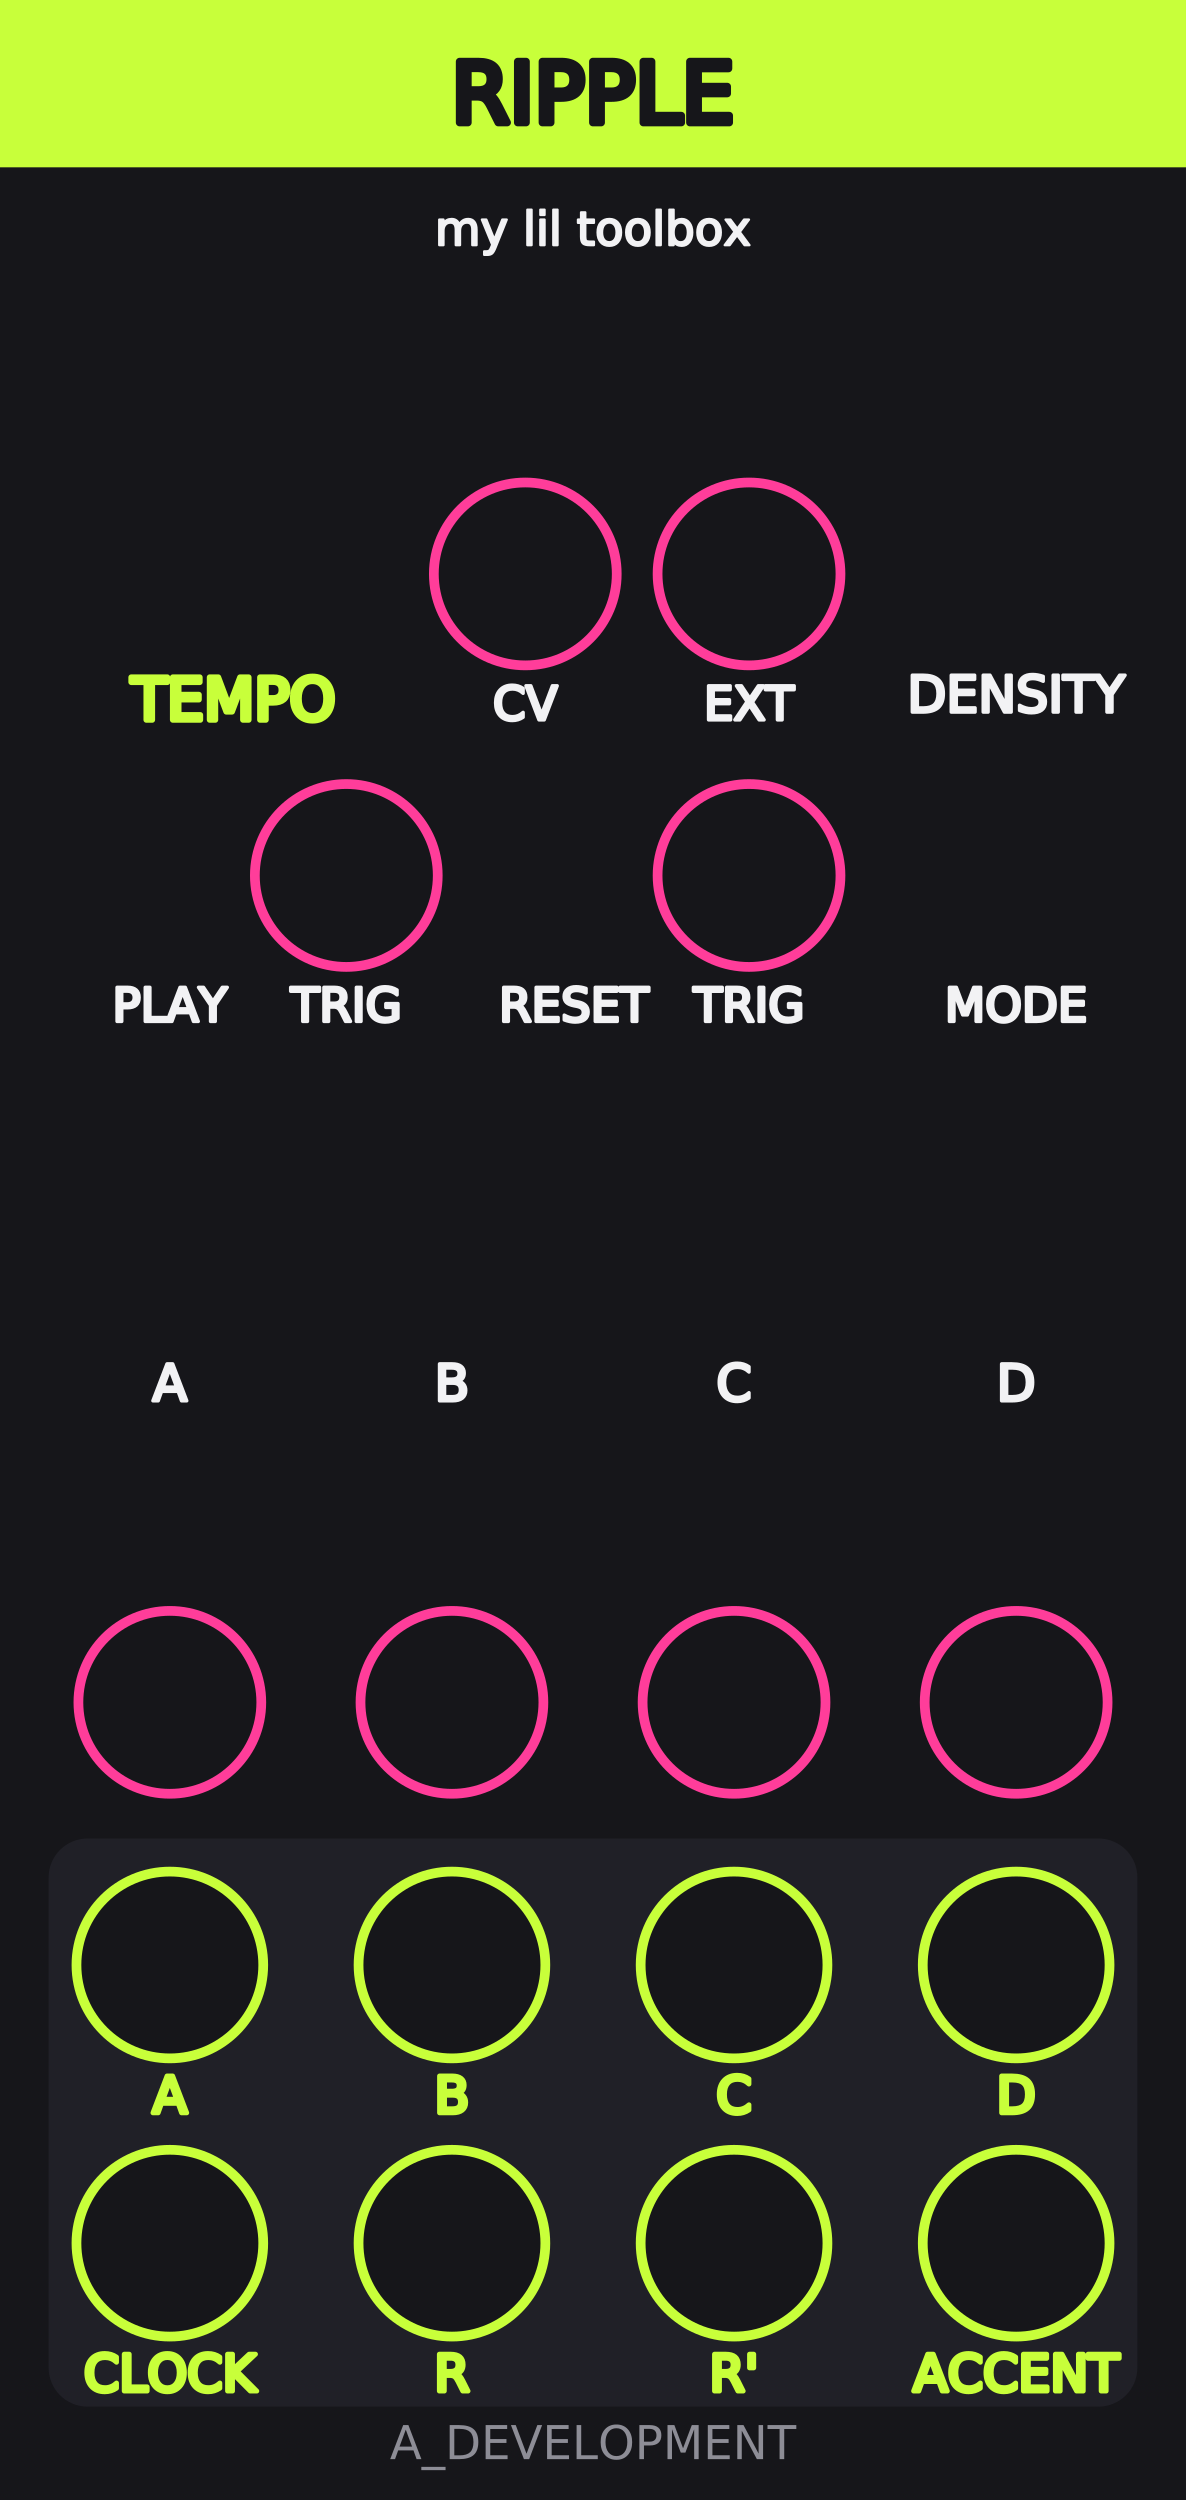
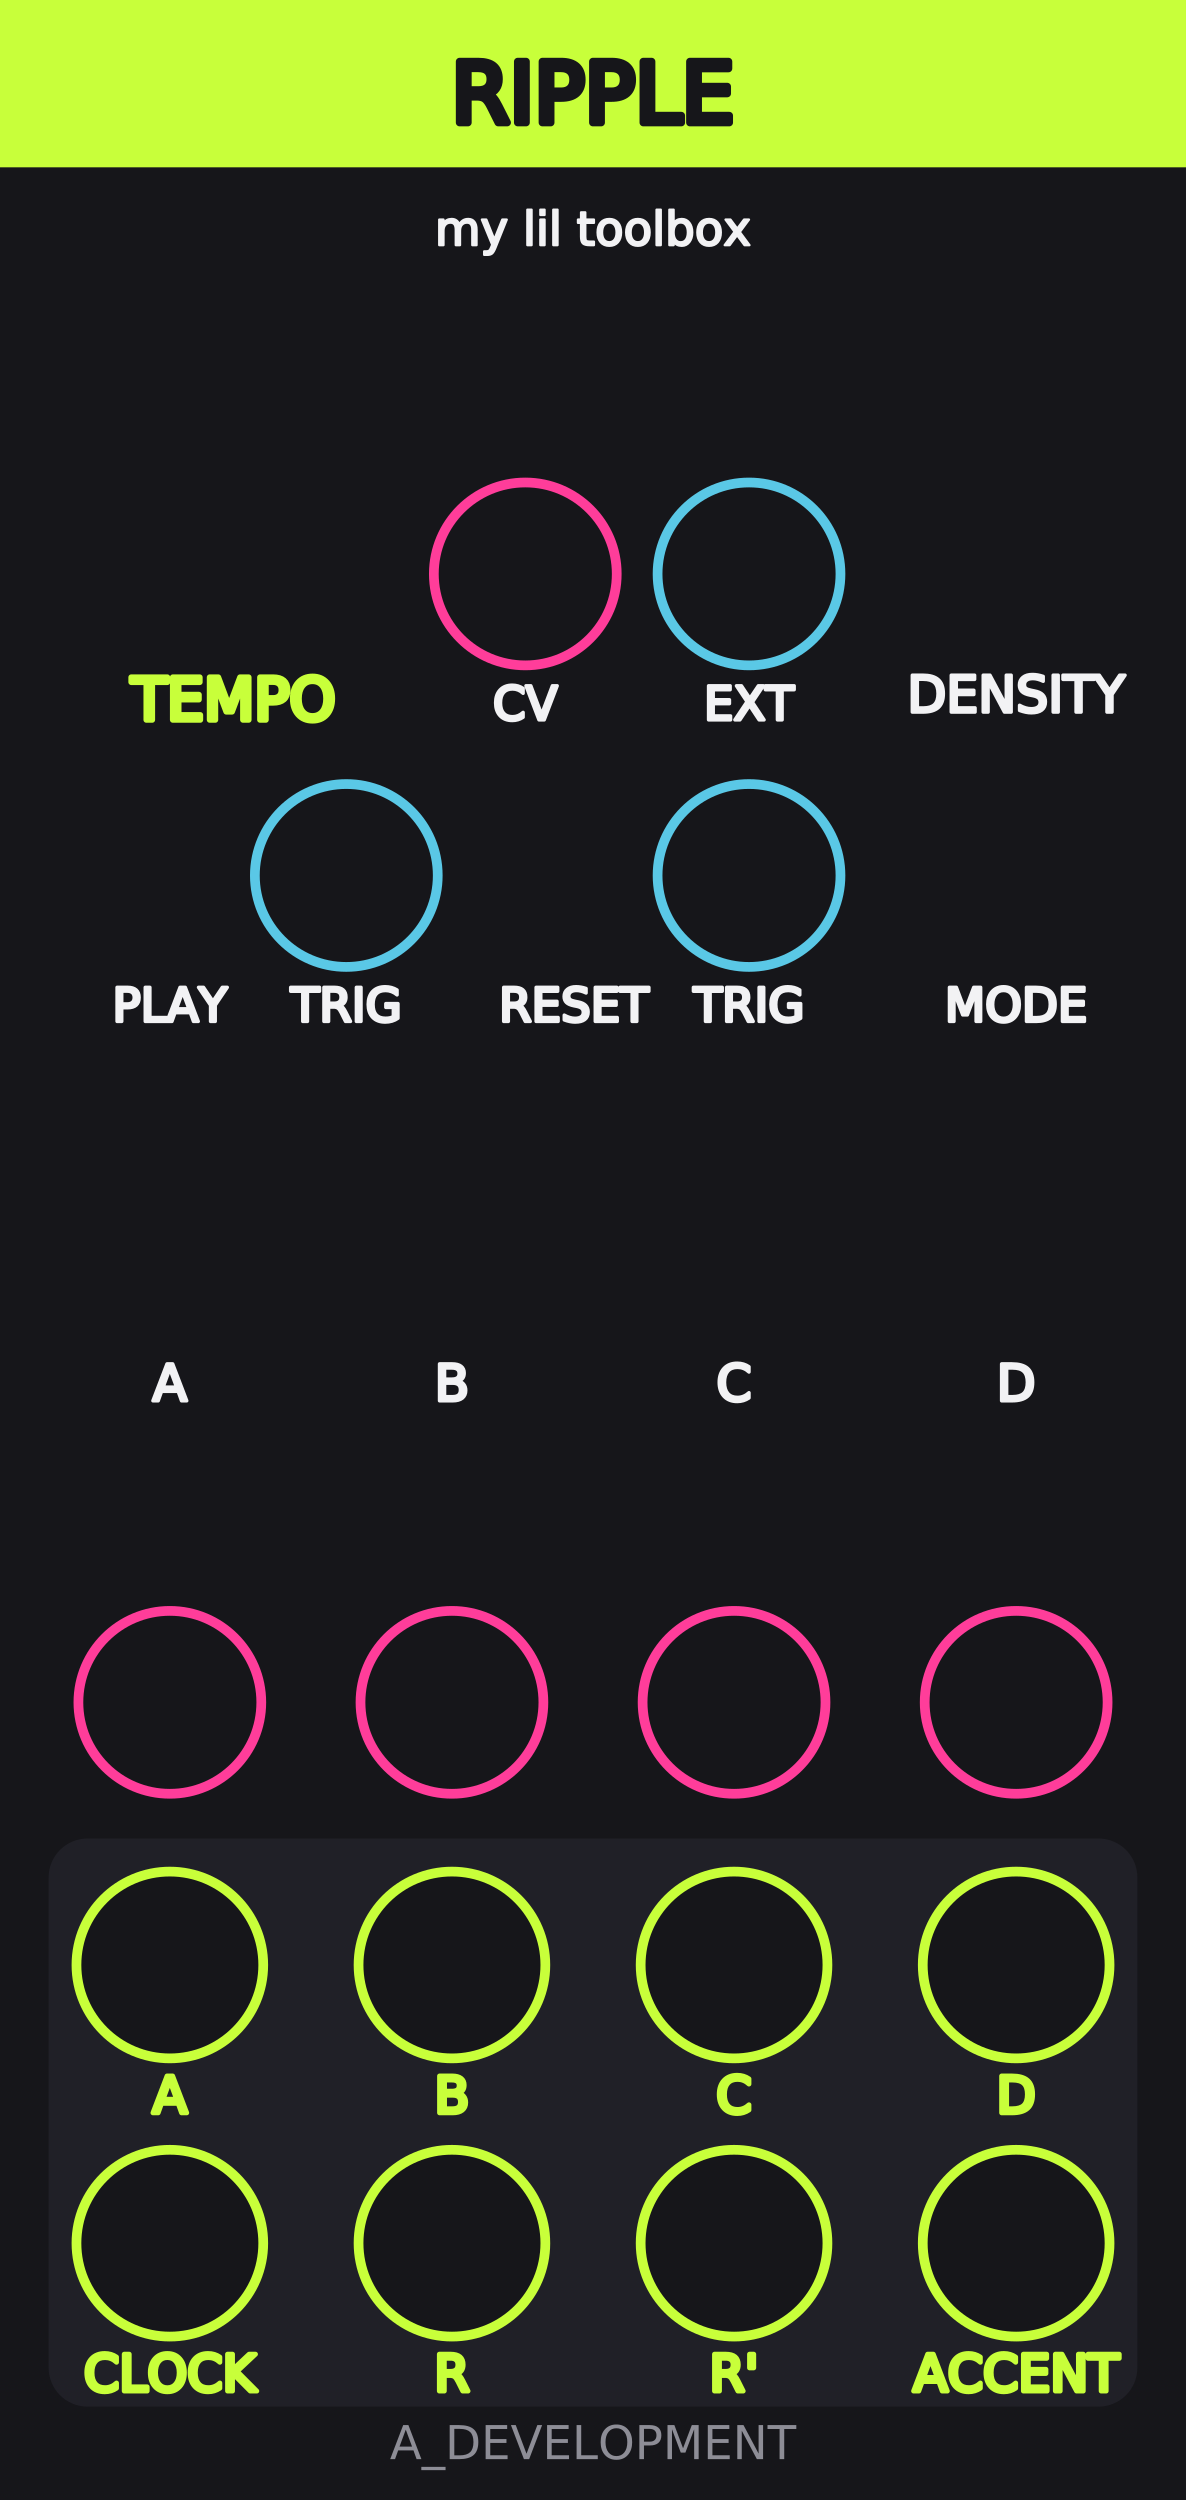
<svg xmlns="http://www.w3.org/2000/svg" width="60.96mm" height="128.5mm" viewBox="0 0 60.96 128.5">
  <rect width="60.96" height="128.5" fill="#16161a" />
  <rect width="60.96" height="8.6" fill="#c8ff3a" />
  <path fill="#16161a" stroke="#16161a" stroke-width="0.39" stroke-linejoin="round" d="M25.111 4.83Q25.248 4.876 25.377 5.028Q25.506 5.179 25.636 5.443L26.067 6.3H25.611L25.21 5.496Q25.055 5.181 24.909 5.078Q24.763 4.975 24.511 4.975H24.049V6.3H23.625V3.165H24.582Q25.12 3.165 25.384 3.39Q25.649 3.615 25.649 4.068Q25.649 4.364 25.511 4.559Q25.374 4.755 25.111 4.83ZM24.049 3.514V4.627H24.582Q24.889 4.627 25.045 4.485Q25.202 4.343 25.202 4.068Q25.202 3.793 25.045 3.653Q24.889 3.514 24.582 3.514Z M26.613 3.165H27.037V6.3H26.613Z M28.305 3.514V4.692H28.838Q29.134 4.692 29.296 4.538Q29.457 4.385 29.457 4.102Q29.457 3.82 29.296 3.667Q29.134 3.514 28.838 3.514ZM27.881 3.165H28.838Q29.365 3.165 29.635 3.404Q29.905 3.642 29.905 4.102Q29.905 4.566 29.635 4.803Q29.365 5.04 28.838 5.04H28.305V6.3H27.881Z M30.898 3.514V4.692H31.431Q31.727 4.692 31.889 4.538Q32.051 4.385 32.051 4.102Q32.051 3.82 31.889 3.667Q31.727 3.514 31.431 3.514ZM30.474 3.165H31.431Q31.958 3.165 32.228 3.404Q32.498 3.642 32.498 4.102Q32.498 4.566 32.228 4.803Q31.958 5.04 31.431 5.04H30.898V6.3H30.474Z M33.067 3.165H33.491V5.943H35.017V6.3H33.067Z M35.462 3.165H37.444V3.522H35.886V4.45H37.379V4.807H35.886V5.943H37.482V6.3H35.462Z" />
  <path fill="#f2f2f4" stroke="#f2f2f4" stroke-width="0.12" stroke-linejoin="round" d="M23.608 11.539Q23.688 11.394 23.801 11.325Q23.913 11.256 24.066 11.256Q24.271 11.256 24.382 11.399Q24.493 11.543 24.493 11.808V12.6H24.277V11.815Q24.277 11.626 24.21 11.535Q24.143 11.443 24.006 11.443Q23.838 11.443 23.741 11.555Q23.644 11.666 23.644 11.858V12.6H23.427V11.815Q23.427 11.625 23.36 11.534Q23.293 11.443 23.154 11.443Q22.989 11.443 22.892 11.555Q22.794 11.667 22.794 11.858V12.6H22.577V11.287H22.794V11.491Q22.868 11.371 22.971 11.313Q23.074 11.256 23.216 11.256Q23.359 11.256 23.459 11.329Q23.559 11.401 23.608 11.539Z M25.47 12.722Q25.378 12.956 25.292 13.028Q25.205 13.099 25.059 13.099H24.887V12.919H25.014Q25.103 12.919 25.152 12.877Q25.201 12.834 25.261 12.677L25.3 12.579L24.769 11.287H24.997L25.408 12.314L25.818 11.287H26.046Z  M27.107 10.777H27.322V12.6H27.107Z M27.774 11.287H27.989V12.6H27.774ZM27.774 10.777H27.989V11.05H27.774Z M28.44 10.777H28.656V12.6H28.44Z  M30.083 10.915V11.287H30.527V11.455H30.083V12.168Q30.083 12.328 30.127 12.374Q30.171 12.42 30.306 12.42H30.527V12.6H30.306Q30.056 12.6 29.961 12.507Q29.867 12.414 29.867 12.168V11.455H29.708V11.287H29.867V10.915Z M31.32 11.439Q31.146 11.439 31.045 11.574Q30.945 11.709 30.945 11.945Q30.945 12.18 31.045 12.316Q31.145 12.451 31.32 12.451Q31.492 12.451 31.593 12.315Q31.693 12.179 31.693 11.945Q31.693 11.712 31.593 11.575Q31.492 11.439 31.32 11.439ZM31.32 11.256Q31.601 11.256 31.761 11.439Q31.922 11.621 31.922 11.945Q31.922 12.267 31.761 12.451Q31.601 12.634 31.32 12.634Q31.037 12.634 30.877 12.451Q30.717 12.267 30.717 11.945Q30.717 11.621 30.877 11.439Q31.037 11.256 31.32 11.256Z M32.788 11.439Q32.615 11.439 32.514 11.574Q32.413 11.709 32.413 11.945Q32.413 12.18 32.513 12.316Q32.613 12.451 32.788 12.451Q32.96 12.451 33.061 12.315Q33.162 12.179 33.162 11.945Q33.162 11.712 33.061 11.575Q32.96 11.439 32.788 11.439ZM32.788 11.256Q33.069 11.256 33.23 11.439Q33.39 11.621 33.39 11.945Q33.39 12.267 33.23 12.451Q33.069 12.634 32.788 12.634Q32.506 12.634 32.346 12.451Q32.186 12.267 32.186 11.945Q32.186 11.621 32.346 11.439Q32.506 11.256 32.788 11.256Z M33.748 10.777H33.963V12.6H33.748Z M35.357 11.945Q35.357 11.707 35.259 11.572Q35.161 11.436 34.99 11.436Q34.819 11.436 34.721 11.572Q34.623 11.707 34.623 11.945Q34.623 12.183 34.721 12.318Q34.819 12.454 34.99 12.454Q35.161 12.454 35.259 12.318Q35.357 12.183 35.357 11.945ZM34.623 11.487Q34.691 11.37 34.795 11.313Q34.899 11.256 35.043 11.256Q35.282 11.256 35.431 11.446Q35.581 11.636 35.581 11.945Q35.581 12.254 35.431 12.444Q35.282 12.634 35.043 12.634Q34.899 12.634 34.795 12.577Q34.691 12.52 34.623 12.403V12.6H34.406V10.777H34.623Z M36.447 11.439Q36.273 11.439 36.172 11.574Q36.072 11.709 36.072 11.945Q36.072 12.18 36.172 12.316Q36.272 12.451 36.447 12.451Q36.619 12.451 36.72 12.315Q36.82 12.179 36.82 11.945Q36.82 11.712 36.72 11.575Q36.619 11.439 36.447 11.439ZM36.447 11.256Q36.728 11.256 36.888 11.439Q37.049 11.621 37.049 11.945Q37.049 12.267 36.888 12.451Q36.728 12.634 36.447 12.634Q36.164 12.634 36.004 12.451Q35.844 12.267 35.844 11.945Q35.844 11.621 36.004 11.439Q36.164 11.256 36.447 11.256Z M38.497 11.287 38.023 11.926 38.522 12.6H38.268L37.886 12.084L37.504 12.6H37.249L37.759 11.913L37.293 11.287H37.547L37.895 11.755L38.243 11.287Z" />
  <rect x="2.5" y="94.5" width="55.96" height="29.2" rx="2" fill="#202027" />
  <path fill="#c8ff3a" stroke="#c8ff3a" stroke-width="0.3" stroke-linejoin="round" d="M6.748 34.813H8.598V35.062H7.822V37H7.524V35.062H6.748Z M8.884 34.813H10.266V35.062H9.179V35.709H10.221V35.958H9.179V36.751H10.293V37H8.884Z M10.779 34.813H11.22L11.778 36.301L12.339 34.813H12.78V37H12.491V35.08L11.927 36.58H11.63L11.066 35.08V37H10.779Z M13.663 35.056V35.878H14.035Q14.242 35.878 14.355 35.771Q14.468 35.664 14.468 35.466Q14.468 35.27 14.355 35.163Q14.242 35.056 14.035 35.056ZM13.367 34.813H14.035Q14.403 34.813 14.591 34.979Q14.78 35.146 14.78 35.466Q14.78 35.79 14.591 35.956Q14.403 36.121 14.035 36.121H13.663V37H13.367Z M16.064 35.014Q15.742 35.014 15.552 35.254Q15.363 35.494 15.363 35.909Q15.363 36.322 15.552 36.562Q15.742 36.802 16.064 36.802Q16.386 36.802 16.575 36.562Q16.763 36.322 16.763 35.909Q16.763 35.494 16.575 35.254Q16.386 35.014 16.064 35.014ZM16.064 34.773Q16.524 34.773 16.8 35.082Q17.075 35.39 17.075 35.909Q17.075 36.426 16.8 36.734Q16.524 37.042 16.064 37.042Q15.603 37.042 15.327 36.735Q15.051 36.427 15.051 35.909Q15.051 35.39 15.327 35.082Q15.603 34.773 16.064 34.773Z" />
  <circle cx="27" cy="29.5" r="4.7" fill="none" stroke="#ff3d9a" stroke-width="0.5" />
  <path fill="#f2f2f4" stroke="#f2f2f4" stroke-width="0.18" stroke-linejoin="round" d="M26.887 35.385V35.635Q26.767 35.523 26.632 35.468Q26.497 35.413 26.344 35.413Q26.044 35.413 25.885 35.597Q25.726 35.78 25.726 36.127Q25.726 36.473 25.885 36.656Q26.044 36.839 26.344 36.839Q26.497 36.839 26.632 36.784Q26.767 36.729 26.887 36.618V36.865Q26.763 36.95 26.624 36.992Q26.485 37.034 26.33 37.034Q25.933 37.034 25.704 36.791Q25.476 36.548 25.476 36.127Q25.476 35.705 25.704 35.462Q25.933 35.219 26.33 35.219Q26.487 35.219 26.626 35.26Q26.765 35.302 26.887 35.385Z M27.704 37.0 27.036 35.25H27.283L27.837 36.723L28.393 35.25H28.639L27.972 37.0Z" />
-   <circle cx="38.5" cy="29.5" r="4.7" fill="none" stroke="#ff3d9a" stroke-width="0.5" />
+   <circle cx="38.5" cy="29.5" r="4.7" fill="none" stroke="#5ac8e6" stroke-width="0.5" />
  <path fill="#f2f2f4" stroke="#f2f2f4" stroke-width="0.18" stroke-linejoin="round" d="M36.422 35.25H37.529V35.45H36.659V35.968H37.492V36.167H36.659V36.801H37.55V37.0H36.422Z M37.854 35.25H38.109L38.543 35.901L38.98 35.25H39.235L38.672 36.091L39.272 37.0H39.018L38.526 36.256L38.03 37.0H37.775L38.399 36.066Z M39.34 35.25H40.82V35.45H40.199V37.0H39.961V35.45H39.34Z" />
  <path fill="#f2f2f4" stroke="#f2f2f4" stroke-width="0.18" stroke-linejoin="round" d="M47.15 34.915V36.389H47.46Q47.852 36.389 48.034 36.212Q48.216 36.034 48.216 35.65Q48.216 35.27 48.034 35.092Q47.852 34.915 47.46 34.915ZM46.894 34.705H47.42Q47.971 34.705 48.229 34.934Q48.487 35.163 48.487 35.65Q48.487 36.14 48.228 36.37Q47.969 36.6 47.42 36.6H46.894Z M48.896 34.705H50.094V34.92H49.152V35.482H50.055V35.697H49.152V36.384H50.117V36.6H48.896Z M50.538 34.705H50.884L51.724 36.29V34.705H51.973V36.6H51.628L50.787 35.014V36.6H50.538Z M53.62 34.767V35.017Q53.474 34.947 53.344 34.913Q53.215 34.879 53.094 34.879Q52.884 34.879 52.771 34.96Q52.657 35.041 52.657 35.191Q52.657 35.317 52.733 35.381Q52.808 35.445 53.019 35.484L53.174 35.516Q53.461 35.57 53.597 35.708Q53.734 35.846 53.734 36.077Q53.734 36.352 53.549 36.495Q53.364 36.637 53.008 36.637Q52.873 36.637 52.721 36.606Q52.57 36.576 52.407 36.516V36.252Q52.563 36.34 52.713 36.384Q52.863 36.429 53.008 36.429Q53.227 36.429 53.347 36.342Q53.466 36.256 53.466 36.096Q53.466 35.956 53.38 35.878Q53.295 35.799 53.099 35.76L52.943 35.729Q52.656 35.672 52.528 35.55Q52.399 35.428 52.399 35.211Q52.399 34.96 52.577 34.815Q52.754 34.67 53.065 34.67Q53.198 34.67 53.336 34.694Q53.475 34.719 53.62 34.767Z M54.134 34.705H54.39V36.6H54.134Z M54.638 34.705H56.241V34.92H55.568V36.6H55.311V34.92H54.638Z M56.228 34.705H56.504L57.029 35.484L57.551 34.705H57.827L57.156 35.697V36.6H56.899V35.697Z" />
  <path fill="#f2f2f4" stroke="#f2f2f4" stroke-width="0.18" stroke-linejoin="round" d="M6.256 50.945V51.602H6.554Q6.719 51.602 6.809 51.517Q6.9 51.431 6.9 51.273Q6.9 51.116 6.809 51.03Q6.719 50.945 6.554 50.945ZM6.019 50.75H6.554Q6.848 50.75 6.999 50.883Q7.149 51.016 7.149 51.273Q7.149 51.532 6.999 51.664Q6.848 51.797 6.554 51.797H6.256V52.5H6.019Z M7.467 50.75H7.703V52.301H8.555V52.5H7.467Z M9.389 50.984 9.068 51.854H9.711ZM9.255 50.75H9.523L10.19 52.5H9.944L9.785 52.051H8.996L8.837 52.5H8.587Z M10.205 50.75H10.46L10.945 51.47L11.426 50.75H11.681L11.062 51.667V52.5H10.824V51.667Z" />
-   <circle cx="17.8" cy="45" r="4.7" fill="none" stroke="#ff3d9a" stroke-width="0.5" />
+   <circle cx="17.8" cy="45" r="4.7" fill="none" stroke="#5ac8e6" stroke-width="0.5" />
  <path fill="#f2f2f4" stroke="#f2f2f4" stroke-width="0.18" stroke-linejoin="round" d="M14.942 50.75H16.422V50.95H15.801V52.5H15.563V50.95H14.942Z M17.481 51.68Q17.557 51.705 17.629 51.79Q17.701 51.874 17.774 52.022L18.014 52.5H17.76L17.536 52.051Q17.449 51.875 17.368 51.818Q17.286 51.761 17.146 51.761H16.888V52.5H16.651V50.75H17.185Q17.485 50.75 17.633 50.876Q17.781 51.001 17.781 51.254Q17.781 51.42 17.704 51.529Q17.627 51.638 17.481 51.68ZM16.888 50.945V51.566H17.185Q17.356 51.566 17.444 51.487Q17.531 51.408 17.531 51.254Q17.531 51.101 17.444 51.023Q17.356 50.945 17.185 50.945Z M18.319 50.75H18.555V52.5H18.319Z M20.219 52.25V51.78H19.833V51.586H20.454V52.337Q20.317 52.434 20.151 52.484Q19.986 52.534 19.799 52.534Q19.388 52.534 19.157 52.294Q18.926 52.055 18.926 51.627Q18.926 51.198 19.157 50.958Q19.388 50.719 19.799 50.719Q19.97 50.719 20.124 50.761Q20.278 50.803 20.408 50.885V51.137Q20.277 51.026 20.129 50.97Q19.981 50.913 19.819 50.913Q19.497 50.913 19.336 51.093Q19.175 51.272 19.175 51.627Q19.175 51.981 19.336 52.16Q19.497 52.339 19.819 52.339Q19.944 52.339 20.042 52.318Q20.141 52.296 20.219 52.25Z" />
  <path fill="#f2f2f4" stroke="#f2f2f4" stroke-width="0.18" stroke-linejoin="round" d="M26.72 51.68Q26.796 51.705 26.869 51.79Q26.941 51.874 27.013 52.022L27.254 52.5H26.999L26.775 52.051Q26.689 51.875 26.607 51.818Q26.526 51.761 26.385 51.761H26.127V52.5H25.891V50.75H26.425Q26.725 50.75 26.873 50.876Q27.02 51.001 27.02 51.254Q27.02 51.42 26.944 51.529Q26.867 51.638 26.72 51.68ZM26.127 50.945V51.566H26.425Q26.596 51.566 26.683 51.487Q26.771 51.408 26.771 51.254Q26.771 51.101 26.683 51.023Q26.596 50.945 26.425 50.945Z M27.558 50.75H28.664V50.95H27.795V51.468H28.628V51.667H27.795V52.301H28.686V52.5H27.558Z M30.123 50.808V51.039Q29.989 50.974 29.869 50.943Q29.75 50.911 29.638 50.911Q29.445 50.911 29.34 50.986Q29.235 51.061 29.235 51.199Q29.235 51.315 29.305 51.374Q29.375 51.434 29.569 51.47L29.712 51.499Q29.977 51.55 30.103 51.677Q30.229 51.804 30.229 52.017Q30.229 52.271 30.058 52.403Q29.888 52.534 29.559 52.534Q29.434 52.534 29.294 52.506Q29.154 52.478 29.004 52.423V52.179Q29.148 52.26 29.287 52.301Q29.425 52.342 29.559 52.342Q29.761 52.342 29.871 52.262Q29.982 52.182 29.982 52.035Q29.982 51.906 29.903 51.833Q29.823 51.761 29.643 51.724L29.499 51.696Q29.234 51.643 29.116 51.531Q28.997 51.418 28.997 51.218Q28.997 50.986 29.161 50.852Q29.324 50.719 29.611 50.719Q29.734 50.719 29.862 50.741Q29.99 50.763 30.123 50.808Z M30.598 50.75H31.704V50.95H30.835V51.468H31.668V51.667H30.835V52.301H31.725V52.5H30.598Z M31.872 50.75H33.352V50.95H32.731V52.5H32.493V50.95H31.872Z" />
-   <circle cx="38.5" cy="45" r="4.7" fill="none" stroke="#ff3d9a" stroke-width="0.5" />
+   <circle cx="38.5" cy="45" r="4.7" fill="none" stroke="#5ac8e6" stroke-width="0.5" />
  <path fill="#f2f2f4" stroke="#f2f2f4" stroke-width="0.18" stroke-linejoin="round" d="M35.642 50.75H37.122V50.95H36.501V52.5H36.263V50.95H35.642Z M38.181 51.68Q38.257 51.705 38.329 51.79Q38.401 51.874 38.474 52.022L38.714 52.5H38.46L38.236 52.051Q38.149 51.875 38.068 51.818Q37.986 51.761 37.846 51.761H37.588V52.5H37.351V50.75H37.885Q38.185 50.75 38.333 50.876Q38.481 51.001 38.481 51.254Q38.481 51.42 38.404 51.529Q38.327 51.638 38.181 51.68ZM37.588 50.945V51.566H37.885Q38.056 51.566 38.144 51.487Q38.231 51.408 38.231 51.254Q38.231 51.101 38.144 51.023Q38.056 50.945 37.885 50.945Z M39.019 50.75H39.255V52.5H39.019Z M40.919 52.25V51.78H40.533V51.586H41.154V52.337Q41.017 52.434 40.851 52.484Q40.686 52.534 40.499 52.534Q40.088 52.534 39.857 52.294Q39.626 52.055 39.626 51.627Q39.626 51.198 39.857 50.958Q40.088 50.719 40.499 50.719Q40.67 50.719 40.824 50.761Q40.978 50.803 41.108 50.885V51.137Q40.977 51.026 40.829 50.97Q40.681 50.913 40.519 50.913Q40.197 50.913 40.036 51.093Q39.875 51.272 39.875 51.627Q39.875 51.981 40.036 52.16Q40.197 52.339 40.519 52.339Q40.644 52.339 40.742 52.318Q40.841 52.296 40.919 52.25Z" />
  <path fill="#f2f2f4" stroke="#f2f2f4" stroke-width="0.18" stroke-linejoin="round" d="M48.803 50.75H49.156L49.603 51.941L50.051 50.75H50.404V52.5H50.173V50.964L49.722 52.164H49.484L49.033 50.964V52.5H48.803Z M51.584 50.911Q51.326 50.911 51.175 51.103Q51.023 51.295 51.023 51.627Q51.023 51.957 51.175 52.15Q51.326 52.342 51.584 52.342Q51.842 52.342 51.993 52.15Q52.143 51.957 52.143 51.627Q52.143 51.295 51.993 51.103Q51.842 50.911 51.584 50.911ZM51.584 50.719Q51.952 50.719 52.173 50.965Q52.393 51.212 52.393 51.627Q52.393 52.041 52.173 52.287Q51.952 52.534 51.584 52.534Q51.215 52.534 50.994 52.288Q50.773 52.042 50.773 51.627Q50.773 51.212 50.994 50.965Q51.215 50.719 51.584 50.719Z M53 50.945V52.305H53.286Q53.648 52.305 53.816 52.141Q53.984 51.977 53.984 51.623Q53.984 51.272 53.816 51.108Q53.648 50.945 53.286 50.945ZM52.763 50.75H53.25Q53.758 50.75 53.996 50.962Q54.234 51.173 54.234 51.623Q54.234 52.076 53.995 52.288Q53.756 52.5 53.25 52.5H52.763Z M54.611 50.75H55.718V50.95H54.848V51.468H55.681V51.667H54.848V52.301H55.739V52.5H54.611Z" />
  <path fill="#f2f2f4" stroke="#f2f2f4" stroke-width="0.18" stroke-linejoin="round" d="M8.729 70.357 8.382 71.3H9.078ZM8.585 70.105H8.875L9.598 72.0H9.331L9.158 71.514H8.304L8.131 72.0H7.861Z" />
  <circle cx="8.73" cy="87.5" r="4.7" fill="none" stroke="#ff3d9a" stroke-width="0.5" />
  <circle cx="8.73" cy="101" r="4.8" fill="#16161a" stroke="#c8ff3a" stroke-width="0.5" />
  <path fill="#c8ff3a" stroke="#c8ff3a" stroke-width="0.25" stroke-linejoin="round" d="M8.729 106.957 8.382 107.9H9.078ZM8.585 106.705H8.875L9.598 108.6H9.331L9.158 108.114H8.304L8.131 108.6H7.861Z" />
  <path fill="#f2f2f4" stroke="#f2f2f4" stroke-width="0.18" stroke-linejoin="round" d="M22.85 71.095V71.789H23.261Q23.468 71.789 23.568 71.704Q23.667 71.618 23.667 71.441Q23.667 71.264 23.568 71.179Q23.468 71.095 23.261 71.095ZM22.85 70.315V70.887H23.229Q23.417 70.887 23.509 70.816Q23.601 70.746 23.601 70.601Q23.601 70.458 23.509 70.386Q23.417 70.315 23.229 70.315ZM22.593 70.105H23.248Q23.542 70.105 23.7 70.226Q23.859 70.348 23.859 70.573Q23.859 70.747 23.778 70.85Q23.697 70.953 23.539 70.978Q23.728 71.019 23.833 71.148Q23.938 71.276 23.938 71.469Q23.938 71.723 23.765 71.862Q23.592 72.0 23.274 72.0H22.593Z" />
  <circle cx="23.23" cy="87.5" r="4.7" fill="none" stroke="#ff3d9a" stroke-width="0.5" />
  <circle cx="23.23" cy="101" r="4.8" fill="#16161a" stroke="#c8ff3a" stroke-width="0.5" />
  <path fill="#c8ff3a" stroke="#c8ff3a" stroke-width="0.25" stroke-linejoin="round" d="M22.85 107.695V108.389H23.261Q23.468 108.389 23.568 108.304Q23.667 108.218 23.667 108.041Q23.667 107.864 23.568 107.779Q23.468 107.695 23.261 107.695ZM22.85 106.915V107.487H23.229Q23.417 107.487 23.509 107.416Q23.601 107.346 23.601 107.201Q23.601 107.058 23.509 106.986Q23.417 106.915 23.229 106.915ZM22.593 106.705H23.248Q23.542 106.705 23.7 106.826Q23.859 106.948 23.859 107.173Q23.859 107.347 23.778 107.45Q23.697 107.553 23.539 107.578Q23.728 107.619 23.833 107.748Q23.938 107.876 23.938 108.069Q23.938 108.323 23.765 108.462Q23.592 108.6 23.274 108.6H22.593Z" />
  <path fill="#f2f2f4" stroke="#f2f2f4" stroke-width="0.18" stroke-linejoin="round" d="M38.497 70.251V70.521Q38.367 70.4 38.221 70.341Q38.074 70.281 37.909 70.281Q37.584 70.281 37.411 70.48Q37.239 70.678 37.239 71.054Q37.239 71.429 37.411 71.627Q37.584 71.826 37.909 71.826Q38.074 71.826 38.221 71.766Q38.367 71.707 38.497 71.586V71.854Q38.362 71.945 38.212 71.991Q38.061 72.037 37.894 72.037Q37.463 72.037 37.216 71.773Q36.968 71.51 36.968 71.054Q36.968 70.597 37.216 70.334Q37.463 70.07 37.894 70.07Q38.064 70.07 38.214 70.115Q38.365 70.16 38.497 70.251Z" />
  <circle cx="37.73" cy="87.5" r="4.7" fill="none" stroke="#ff3d9a" stroke-width="0.5" />
  <circle cx="37.73" cy="101" r="4.8" fill="#16161a" stroke="#c8ff3a" stroke-width="0.5" />
  <path fill="#c8ff3a" stroke="#c8ff3a" stroke-width="0.25" stroke-linejoin="round" d="M38.497 106.851V107.121Q38.367 107 38.221 106.941Q38.074 106.881 37.909 106.881Q37.584 106.881 37.411 107.08Q37.239 107.278 37.239 107.654Q37.239 108.029 37.411 108.227Q37.584 108.426 37.909 108.426Q38.074 108.426 38.221 108.366Q38.367 108.307 38.497 108.186V108.454Q38.362 108.545 38.212 108.591Q38.061 108.637 37.894 108.637Q37.463 108.637 37.216 108.373Q36.968 108.11 36.968 107.654Q36.968 107.197 37.216 106.934Q37.463 106.67 37.894 106.67Q38.064 106.67 38.214 106.715Q38.365 106.76 38.497 106.851Z" />
  <path fill="#f2f2f4" stroke="#f2f2f4" stroke-width="0.18" stroke-linejoin="round" d="M51.741 70.315V71.789H52.05Q52.443 71.789 52.625 71.612Q52.807 71.434 52.807 71.05Q52.807 70.67 52.625 70.492Q52.443 70.315 52.05 70.315ZM51.484 70.105H52.011Q52.562 70.105 52.82 70.334Q53.077 70.563 53.077 71.05Q53.077 71.54 52.818 71.77Q52.559 72.0 52.011 72.0H51.484Z" />
  <circle cx="52.23" cy="87.5" r="4.7" fill="none" stroke="#ff3d9a" stroke-width="0.5" />
  <circle cx="52.23" cy="101" r="4.8" fill="#16161a" stroke="#c8ff3a" stroke-width="0.5" />
  <path fill="#c8ff3a" stroke="#c8ff3a" stroke-width="0.25" stroke-linejoin="round" d="M51.741 106.915V108.389H52.05Q52.443 108.389 52.625 108.212Q52.807 108.034 52.807 107.65Q52.807 107.27 52.625 107.092Q52.443 106.915 52.05 106.915ZM51.484 106.705H52.011Q52.562 106.705 52.82 106.934Q53.077 107.163 53.077 107.65Q53.077 108.14 52.818 108.37Q52.559 108.6 52.011 108.6H51.484Z" />
  <circle cx="8.73" cy="115.3" r="4.8" fill="#16161a" stroke="#c8ff3a" stroke-width="0.5" />
  <path fill="#c8ff3a" stroke="#c8ff3a" stroke-width="0.25" stroke-linejoin="round" d="M5.989 121.151V121.421Q5.86 121.3 5.713 121.241Q5.566 121.181 5.401 121.181Q5.076 121.181 4.904 121.38Q4.731 121.578 4.731 121.954Q4.731 122.329 4.904 122.527Q5.076 122.726 5.401 122.726Q5.566 122.726 5.713 122.666Q5.86 122.607 5.989 122.486V122.754Q5.855 122.845 5.704 122.891Q5.554 122.937 5.386 122.937Q4.956 122.937 4.708 122.673Q4.461 122.41 4.461 121.954Q4.461 121.497 4.708 121.234Q4.956 120.97 5.386 120.97Q5.556 120.97 5.707 121.015Q5.857 121.06 5.989 121.151Z M6.385 121.005H6.642V122.684H7.565V122.9H6.385Z M8.603 121.179Q8.324 121.179 8.159 121.387Q7.995 121.595 7.995 121.954Q7.995 122.312 8.159 122.52Q8.324 122.729 8.603 122.729Q8.882 122.729 9.045 122.52Q9.209 122.312 9.209 121.954Q9.209 121.595 9.045 121.387Q8.882 121.179 8.603 121.179ZM8.603 120.97Q9.002 120.97 9.24 121.238Q9.479 121.505 9.479 121.954Q9.479 122.402 9.24 122.67Q9.002 122.937 8.603 122.937Q8.203 122.937 7.964 122.67Q7.725 122.404 7.725 121.954Q7.725 121.505 7.964 121.238Q8.203 120.97 8.603 120.97Z M11.3 121.151V121.421Q11.17 121.3 11.023 121.241Q10.877 121.181 10.712 121.181Q10.387 121.181 10.214 121.38Q10.041 121.578 10.041 121.954Q10.041 122.329 10.214 122.527Q10.387 122.726 10.712 122.726Q10.877 122.726 11.023 122.666Q11.17 122.607 11.3 122.486V122.754Q11.165 122.845 11.015 122.891Q10.864 122.937 10.697 122.937Q10.266 122.937 10.019 122.673Q9.771 122.41 9.771 121.954Q9.771 121.497 10.019 121.234Q10.266 120.97 10.697 120.97Q10.867 120.97 11.017 121.015Q11.168 121.06 11.3 121.151Z M11.696 121.005H11.952V121.806L12.803 121.005H13.133L12.192 121.888L13.2 122.9H12.862L11.952 121.987V122.9H11.696Z" />
  <circle cx="23.23" cy="115.3" r="4.8" fill="#16161a" stroke="#c8ff3a" stroke-width="0.5" />
  <path fill="#c8ff3a" stroke="#c8ff3a" stroke-width="0.25" stroke-linejoin="round" d="M23.481 122.011Q23.563 122.039 23.641 122.131Q23.719 122.222 23.798 122.382L24.058 122.9H23.783L23.54 122.414Q23.446 122.223 23.358 122.161Q23.27 122.099 23.118 122.099H22.838V122.9H22.582V121.005H23.161Q23.486 121.005 23.646 121.14Q23.806 121.276 23.806 121.55Q23.806 121.729 23.723 121.848Q23.639 121.966 23.481 122.011ZM22.838 121.215V121.888H23.161Q23.346 121.888 23.441 121.802Q23.535 121.717 23.535 121.55Q23.535 121.384 23.441 121.3Q23.346 121.215 23.161 121.215Z" />
  <circle cx="37.73" cy="115.3" r="4.8" fill="#16161a" stroke="#c8ff3a" stroke-width="0.5" />
  <path fill="#c8ff3a" stroke="#c8ff3a" stroke-width="0.25" stroke-linejoin="round" d="M37.623 122.011Q37.706 122.039 37.784 122.131Q37.862 122.222 37.941 122.382L38.201 122.9H37.926L37.683 122.414Q37.589 122.223 37.501 122.161Q37.413 122.099 37.26 122.099H36.981V122.9H36.725V121.005H37.303Q37.628 121.005 37.788 121.14Q37.948 121.276 37.948 121.55Q37.948 121.729 37.865 121.848Q37.782 121.966 37.623 122.011ZM36.981 121.215V121.888H37.303Q37.489 121.888 37.583 121.802Q37.678 121.717 37.678 121.55Q37.678 121.384 37.583 121.3Q37.489 121.215 37.303 121.215Z M38.742 121.005V121.709H38.526V121.005Z" />
  <circle cx="52.23" cy="115.3" r="4.8" fill="#16161a" stroke="#c8ff3a" stroke-width="0.5" />
  <path fill="#c8ff3a" stroke="#c8ff3a" stroke-width="0.25" stroke-linejoin="round" d="M47.826 121.257 47.478 122.2H48.175ZM47.681 121.005H47.972L48.694 122.9H48.428L48.255 122.414H47.401L47.228 122.9H46.958Z M50.39 121.151V121.421Q50.261 121.3 50.114 121.241Q49.968 121.181 49.803 121.181Q49.478 121.181 49.305 121.38Q49.132 121.578 49.132 121.954Q49.132 122.329 49.305 122.527Q49.478 122.726 49.803 122.726Q49.968 122.726 50.114 122.666Q50.261 122.607 50.39 122.486V122.754Q50.256 122.845 50.105 122.891Q49.955 122.937 49.787 122.937Q49.357 122.937 49.109 122.673Q48.862 122.41 48.862 121.954Q48.862 121.497 49.109 121.234Q49.357 120.97 49.787 120.97Q49.958 120.97 50.108 121.015Q50.258 121.06 50.39 121.151Z M52.206 121.151V121.421Q52.076 121.3 51.93 121.241Q51.783 121.181 51.618 121.181Q51.293 121.181 51.12 121.38Q50.948 121.578 50.948 121.954Q50.948 122.329 51.12 122.527Q51.293 122.726 51.618 122.726Q51.783 122.726 51.93 122.666Q52.076 122.607 52.206 122.486V122.754Q52.071 122.845 51.921 122.891Q51.77 122.937 51.603 122.937Q51.172 122.937 50.925 122.673Q50.677 122.41 50.677 121.954Q50.677 121.497 50.925 121.234Q51.172 120.97 51.603 120.97Q51.773 120.97 51.923 121.015Q52.074 121.06 52.206 121.151Z M52.602 121.005H53.8V121.22H52.858V121.782H53.761V121.997H52.858V122.684H53.823V122.9H52.602Z M54.245 121.005H54.59L55.43 122.59V121.005H55.679V122.9H55.334L54.494 121.314V122.9H54.245Z M55.927 121.005H57.53V121.22H56.857V122.9H56.6V121.22H55.927Z" />
  <path fill="#8d8d96" d="M20.857 124.884 20.536 125.754H21.179ZM20.724 124.65H20.992L21.659 126.4H21.413L21.253 125.951H20.465L20.305 126.4H20.056Z M22.902 126.798V126.966H21.655V126.798Z M23.351 124.845V126.205H23.637Q23.999 126.205 24.167 126.041Q24.335 125.877 24.335 125.523Q24.335 125.172 24.167 125.008Q23.999 124.845 23.637 124.845ZM23.114 124.65H23.601Q24.109 124.65 24.347 124.862Q24.585 125.073 24.585 125.523Q24.585 125.976 24.346 126.188Q24.107 126.4 23.601 126.4H23.114Z M24.962 124.65H26.068V124.85H25.199V125.368H26.032V125.567H25.199V126.201H26.09V126.4H24.962Z M26.93 126.4 26.262 124.65H26.509L27.063 126.123L27.619 124.65H27.865L27.198 126.4Z M28.12 124.65H29.227V124.85H28.357V125.368H29.19V125.567H28.357V126.201H29.248V126.4H28.12Z M29.637 124.65H29.874V126.201H30.726V126.4H29.637Z M31.684 124.811Q31.426 124.811 31.275 125.003Q31.123 125.195 31.123 125.527Q31.123 125.857 31.275 126.05Q31.426 126.242 31.684 126.242Q31.942 126.242 32.093 126.05Q32.243 125.857 32.243 125.527Q32.243 125.195 32.093 125.003Q31.942 124.811 31.684 124.811ZM31.684 124.619Q32.052 124.619 32.272 124.865Q32.493 125.112 32.493 125.527Q32.493 125.941 32.272 126.187Q32.052 126.434 31.684 126.434Q31.315 126.434 31.094 126.188Q30.873 125.942 30.873 125.527Q30.873 125.112 31.094 124.865Q31.315 124.619 31.684 124.619Z M33.1 124.845V125.502H33.397Q33.563 125.502 33.653 125.417Q33.743 125.331 33.743 125.173Q33.743 125.016 33.653 124.93Q33.563 124.845 33.397 124.845ZM32.863 124.65H33.397Q33.692 124.65 33.842 124.783Q33.993 124.916 33.993 125.173Q33.993 125.432 33.842 125.564Q33.692 125.697 33.397 125.697H33.1V126.4H32.863Z M34.31 124.65H34.663L35.109 125.841L35.558 124.65H35.911V126.4H35.68V124.864L35.229 126.064H34.991L34.54 124.864V126.4H34.31Z M36.381 124.65H37.487V124.85H36.618V125.368H37.451V125.567H36.618V126.201H37.508V126.4H36.381Z M37.897 124.65H38.216L38.992 126.114V124.65H39.222V126.4H38.903L38.127 124.936V126.4H37.897Z M39.45 124.65H40.93V124.85H40.309V126.4H40.071V124.85H39.45Z" />
</svg>
